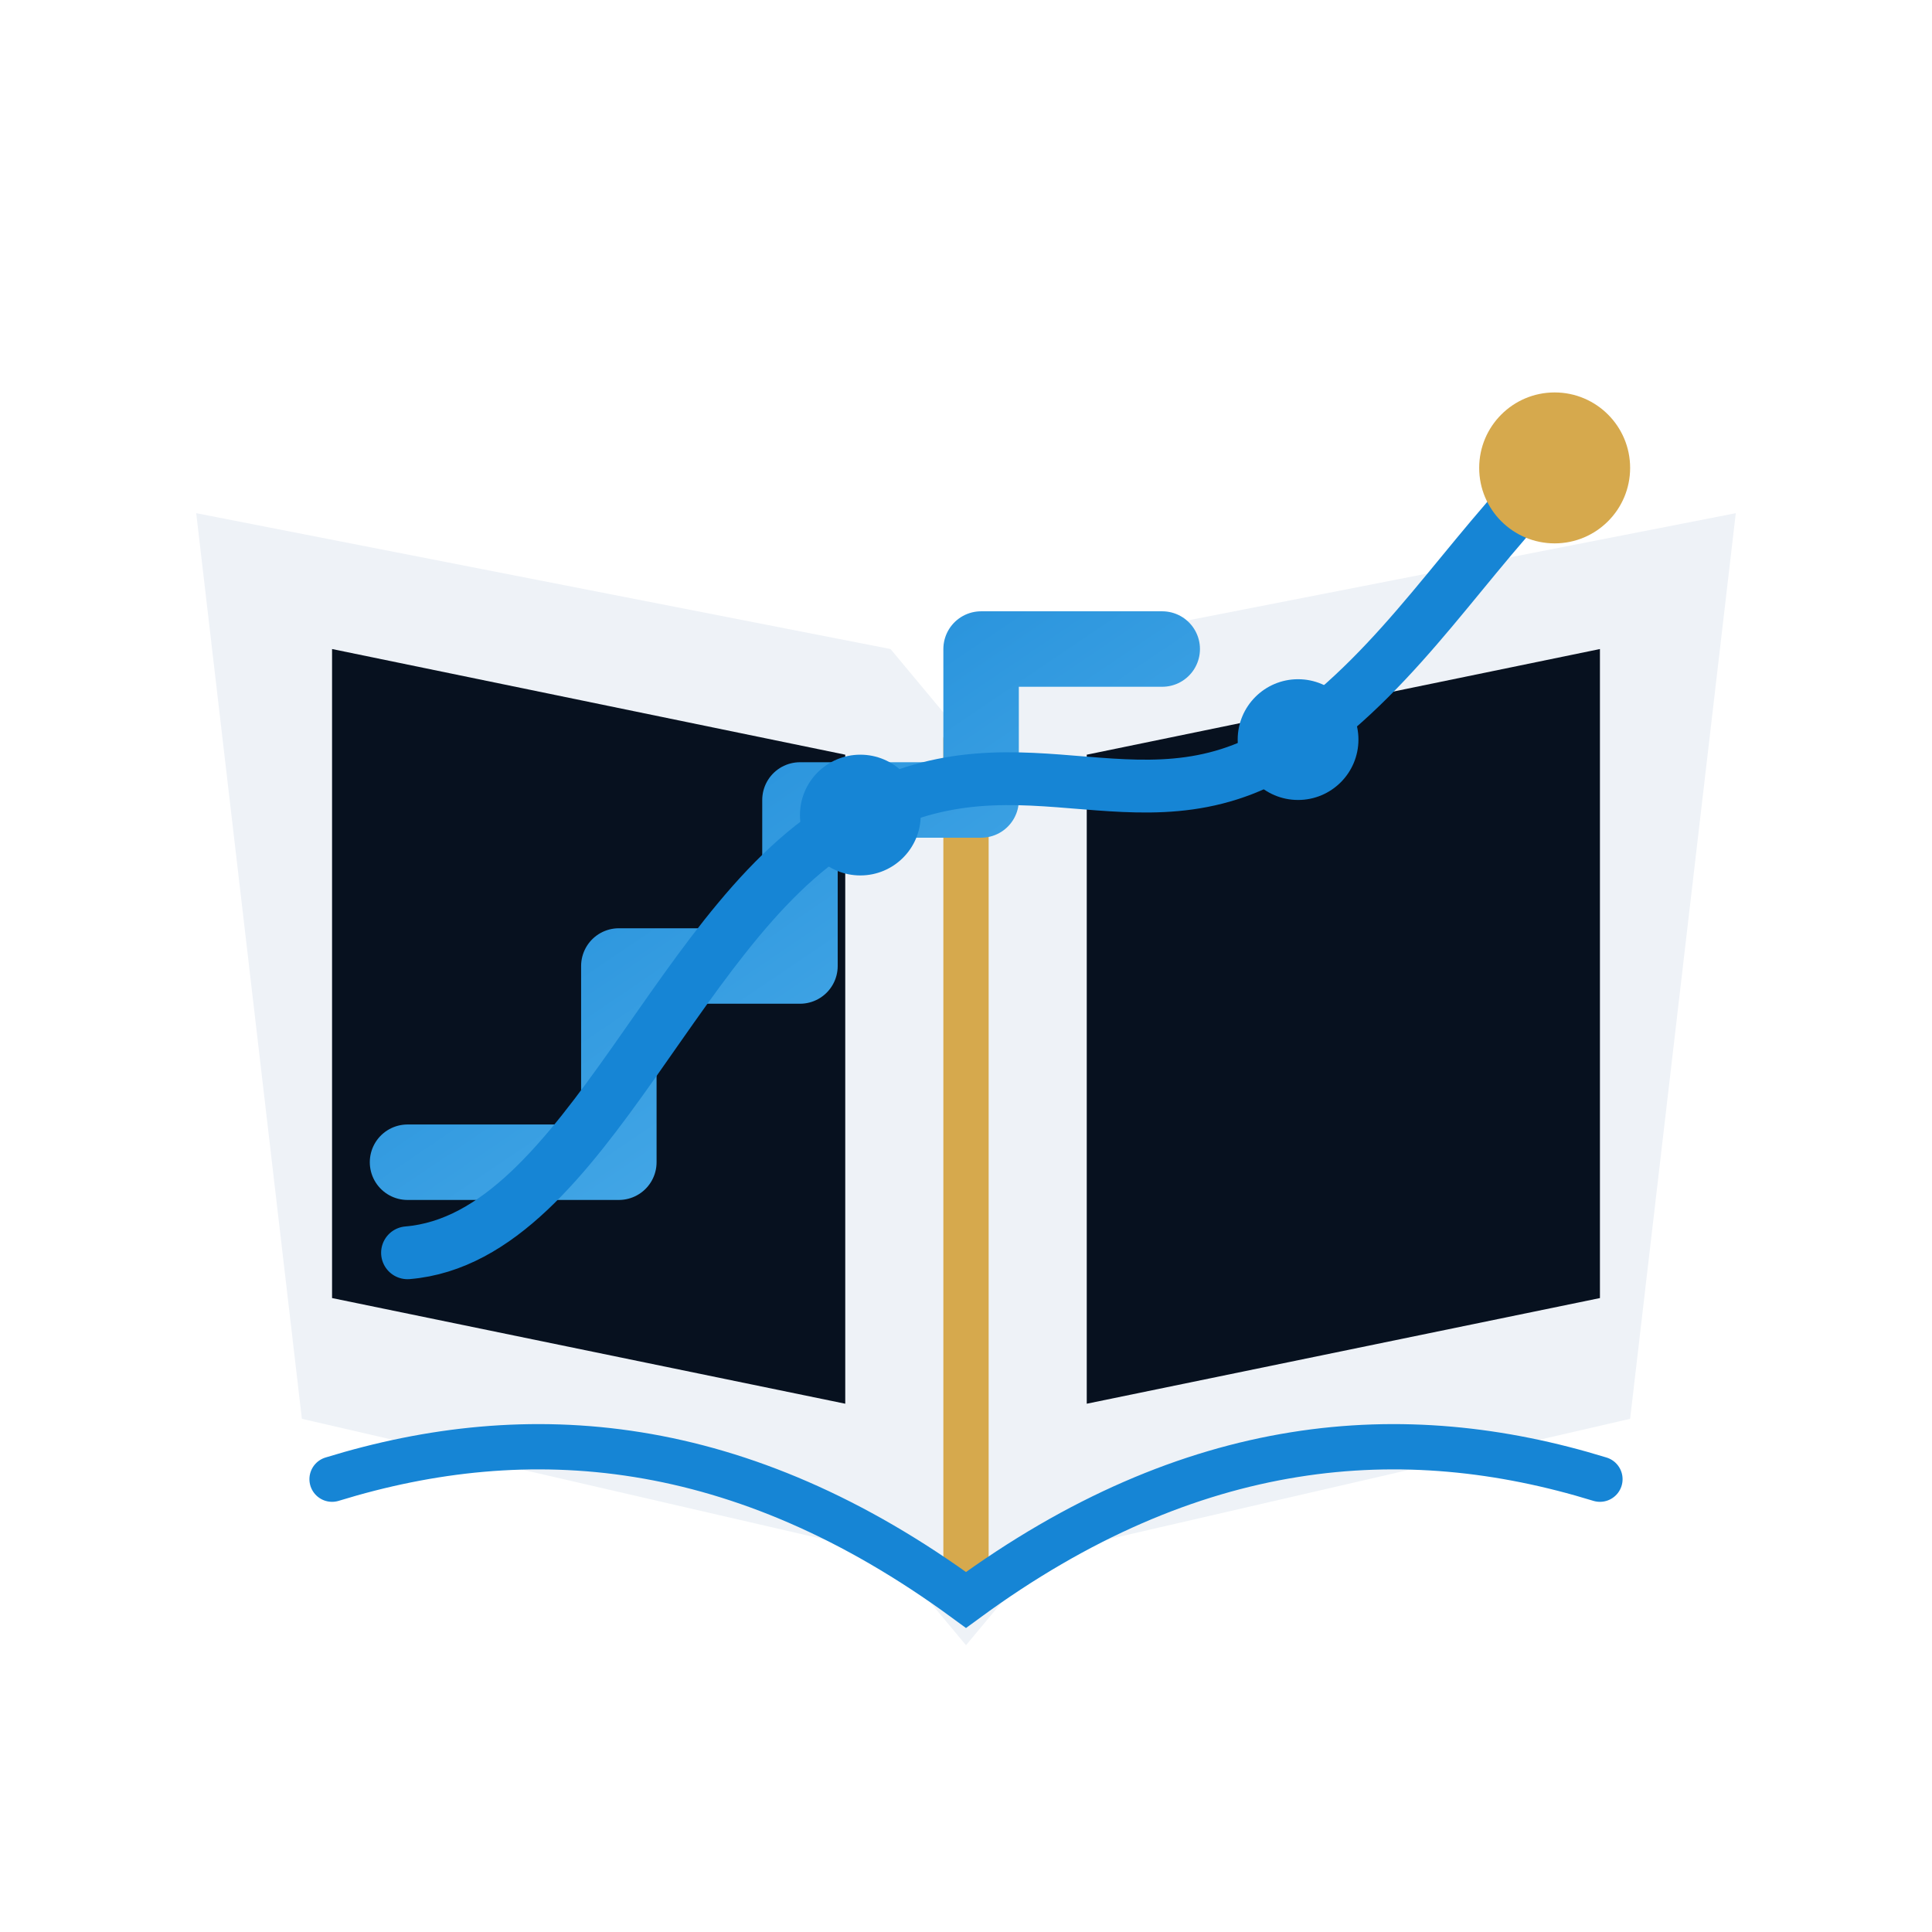
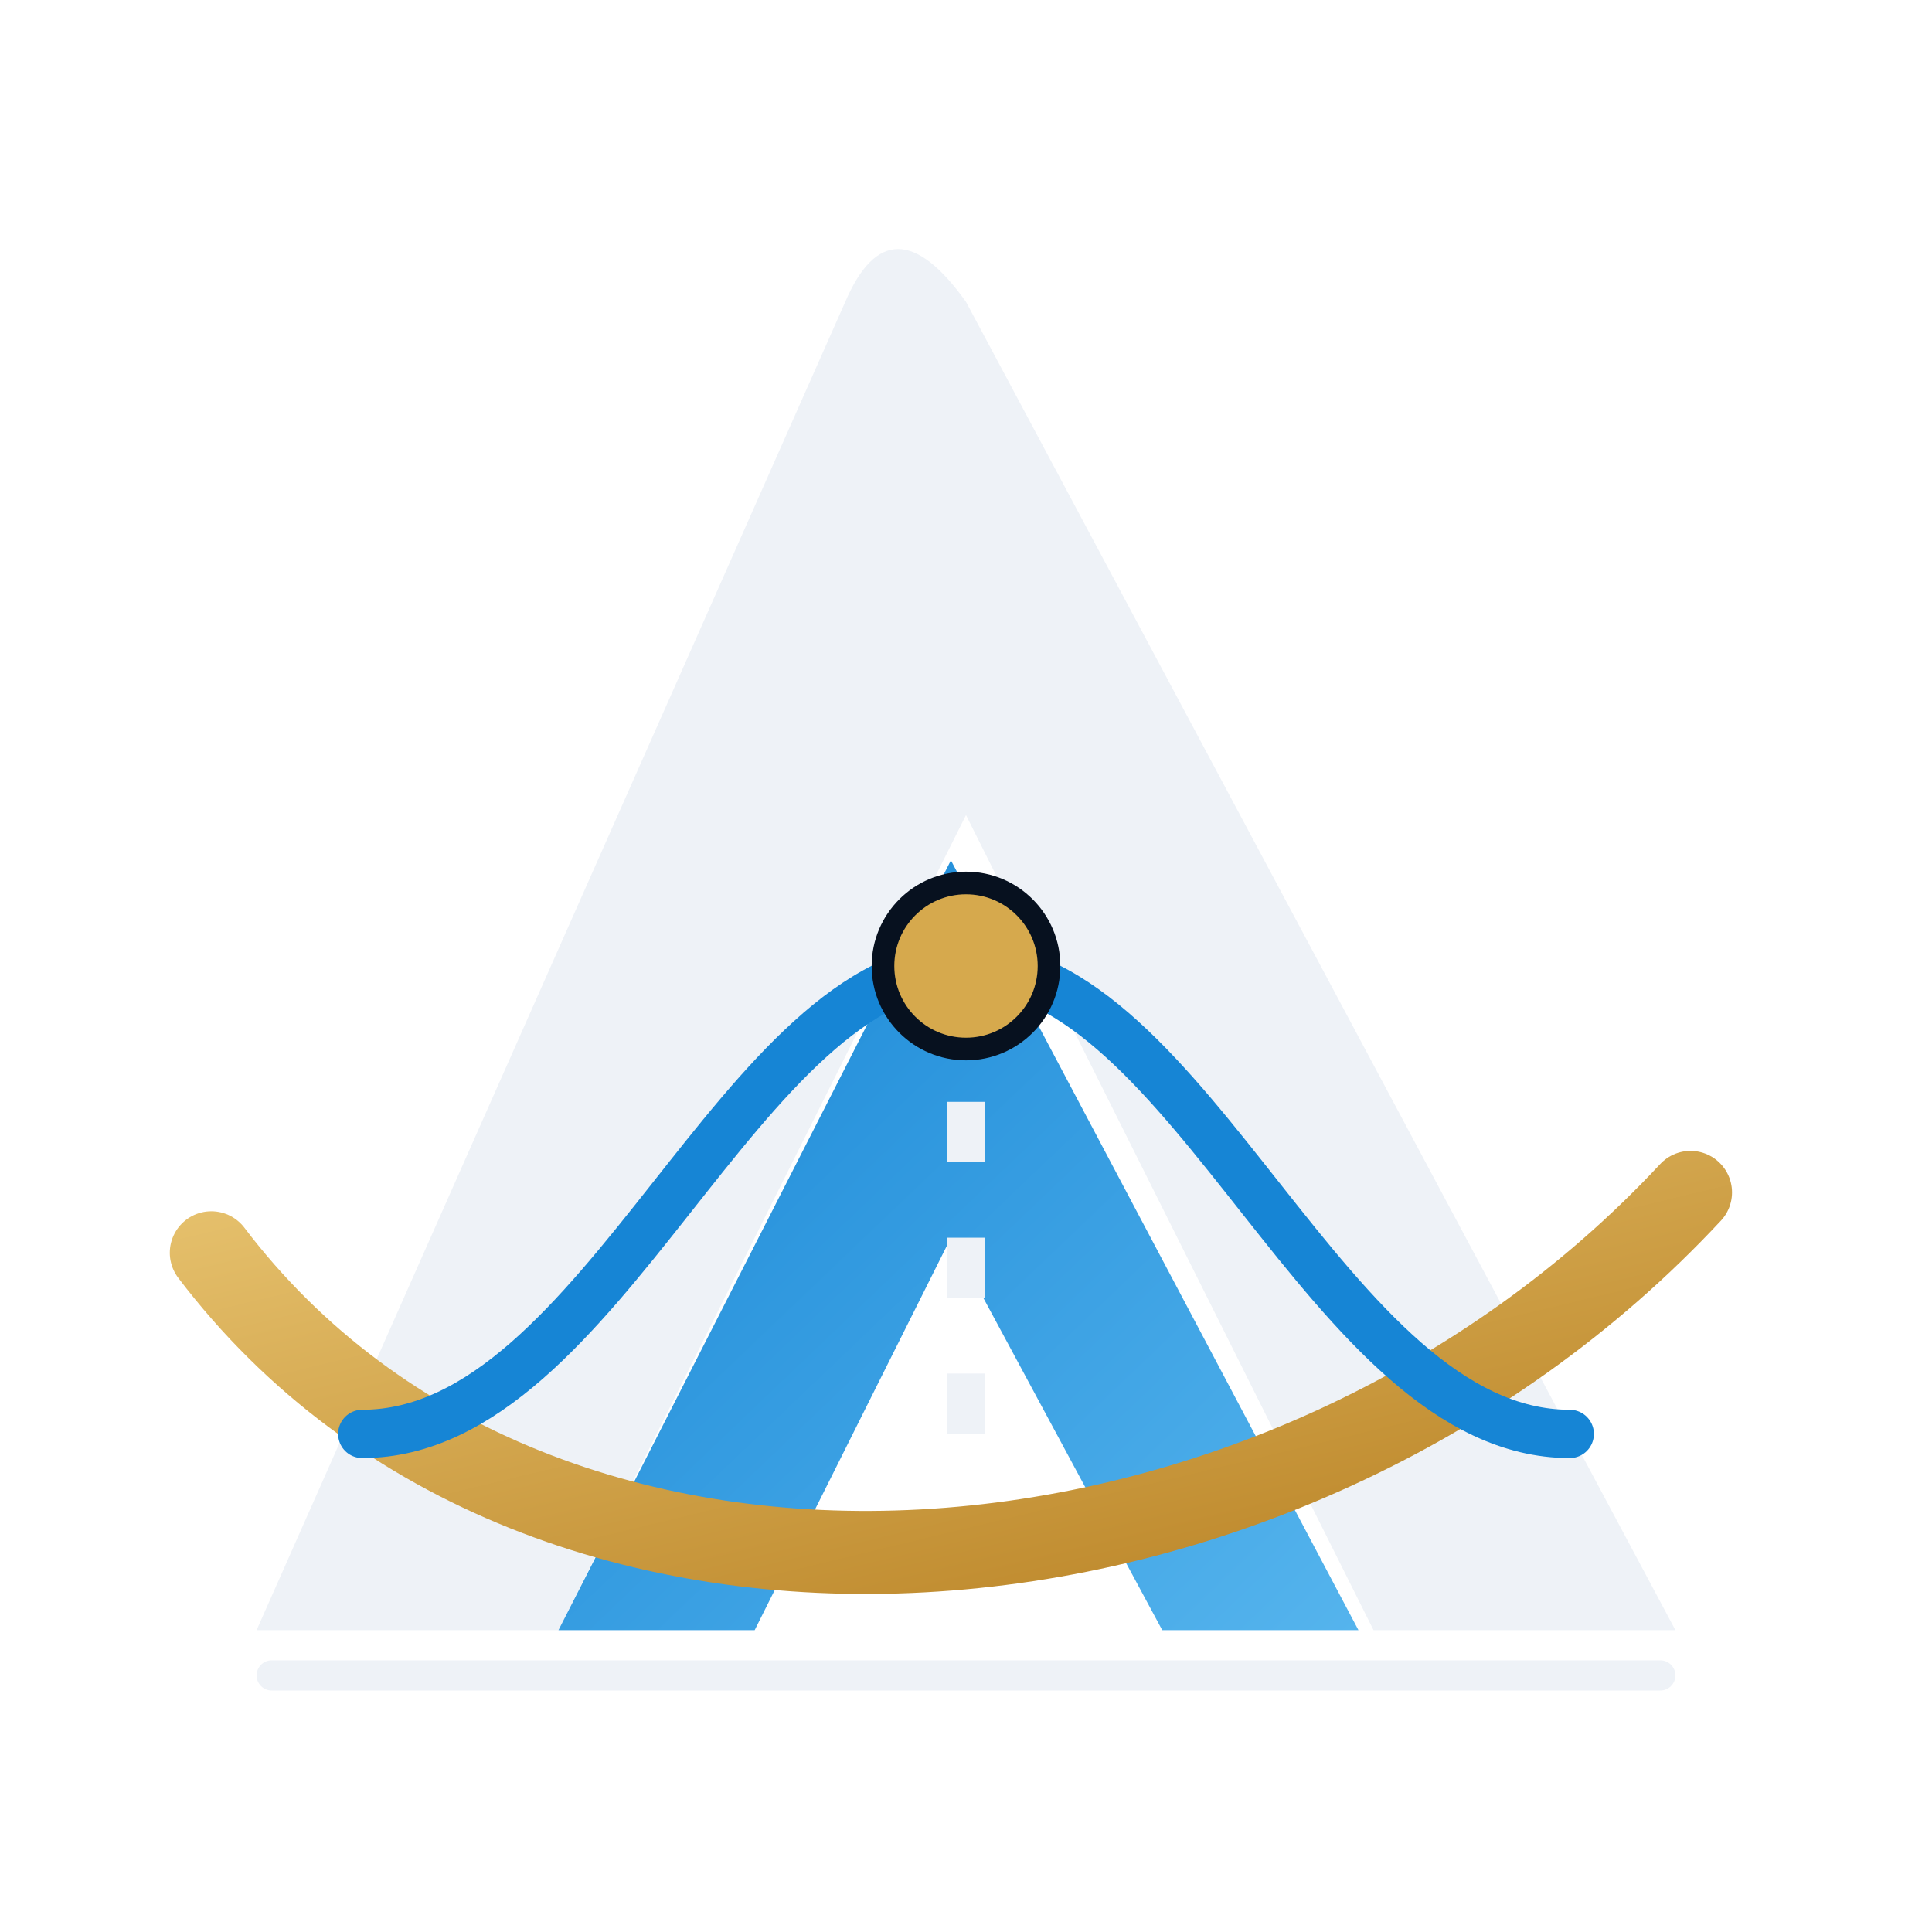
<svg xmlns="http://www.w3.org/2000/svg" viewBox="0 0 128 128" role="img" aria-labelledby="title">
  <defs>
-     <linearGradient id="blue" x1="0" y1="0" x2="1" y2="1">
+     <linearGradient id="a" x1="0" y1="0" x2="1" y2="1">
      <stop stop-color="#1685D5" />
      <stop offset="1" stop-color="#55B4ED" />
    </linearGradient>
+     <linearGradient id="g" x1="0" y1="0" x2="1" y2="1">
+       <stop stop-color="#E6C16D" />
+       <stop offset="1" stop-color="#B98224" />
+     </linearGradient>
  </defs>
-   <path d="M13 34 59 43 64 49 69 43 115 34 108 94 69 103 64 109 59 103 20 94Z" fill="#EEF2F7" />
-   <path d="m22 43 34 7v43l-34-7Zm84 0-34 7v43l34-7Z" fill="#07111F" />
-   <path d="M64 49v54" stroke="#D6A94D" stroke-width="3" stroke-linecap="round" />
-   <path d="M27 77h14V64h12V53h12V43h12" fill="none" stroke="url(#blue)" stroke-width="5" stroke-linecap="round" stroke-linejoin="round" />
-   <path d="M27 83c12-1 18-23 30-29 11-6 19 2 29-5 7-5 11-12 17-18" fill="none" stroke="#1685D5" stroke-width="3.5" stroke-linecap="round" />
-   <circle cx="57" cy="54" r="4" fill="#1685D5" />
-   <circle cx="86" cy="49" r="4" fill="#1685D5" />
-   <circle cx="103" cy="31" r="5" fill="#D6A94D" />
-   <path d="M22 98c13-4 27-3 42 8 15-11 29-12 42-8" fill="none" stroke="#1685D5" stroke-width="3" stroke-linecap="round" />
+   <path d="M17 108 56 20q3-7 8 0l47 88H91L64 54 37 108Z" fill="#EEF2F7" />
+   <path d="m63 57 27 51H77L63 82 50 108H37Z" fill="url(#a)" />
+   <path d="M14 83c22 29 71 25 98-4" fill="none" stroke="url(#g)" stroke-width="5.5" stroke-linecap="round" />
+   <path d="M24 95c16 0 25-31 40-31s24 31 40 31" fill="none" stroke="#1685D5" stroke-width="3.2" stroke-linecap="round" />
+   <path d="M64 64v31" stroke="#EEF2F7" stroke-width="2.5" stroke-dasharray="4 5" />
+   <circle cx="64" cy="64" r="5.5" fill="#D6A94D" stroke="#07111F" stroke-width="1.5" />
+   <path d="M18 111h92" stroke="#EEF2F7" stroke-width="2" stroke-linecap="round" />
</svg>
